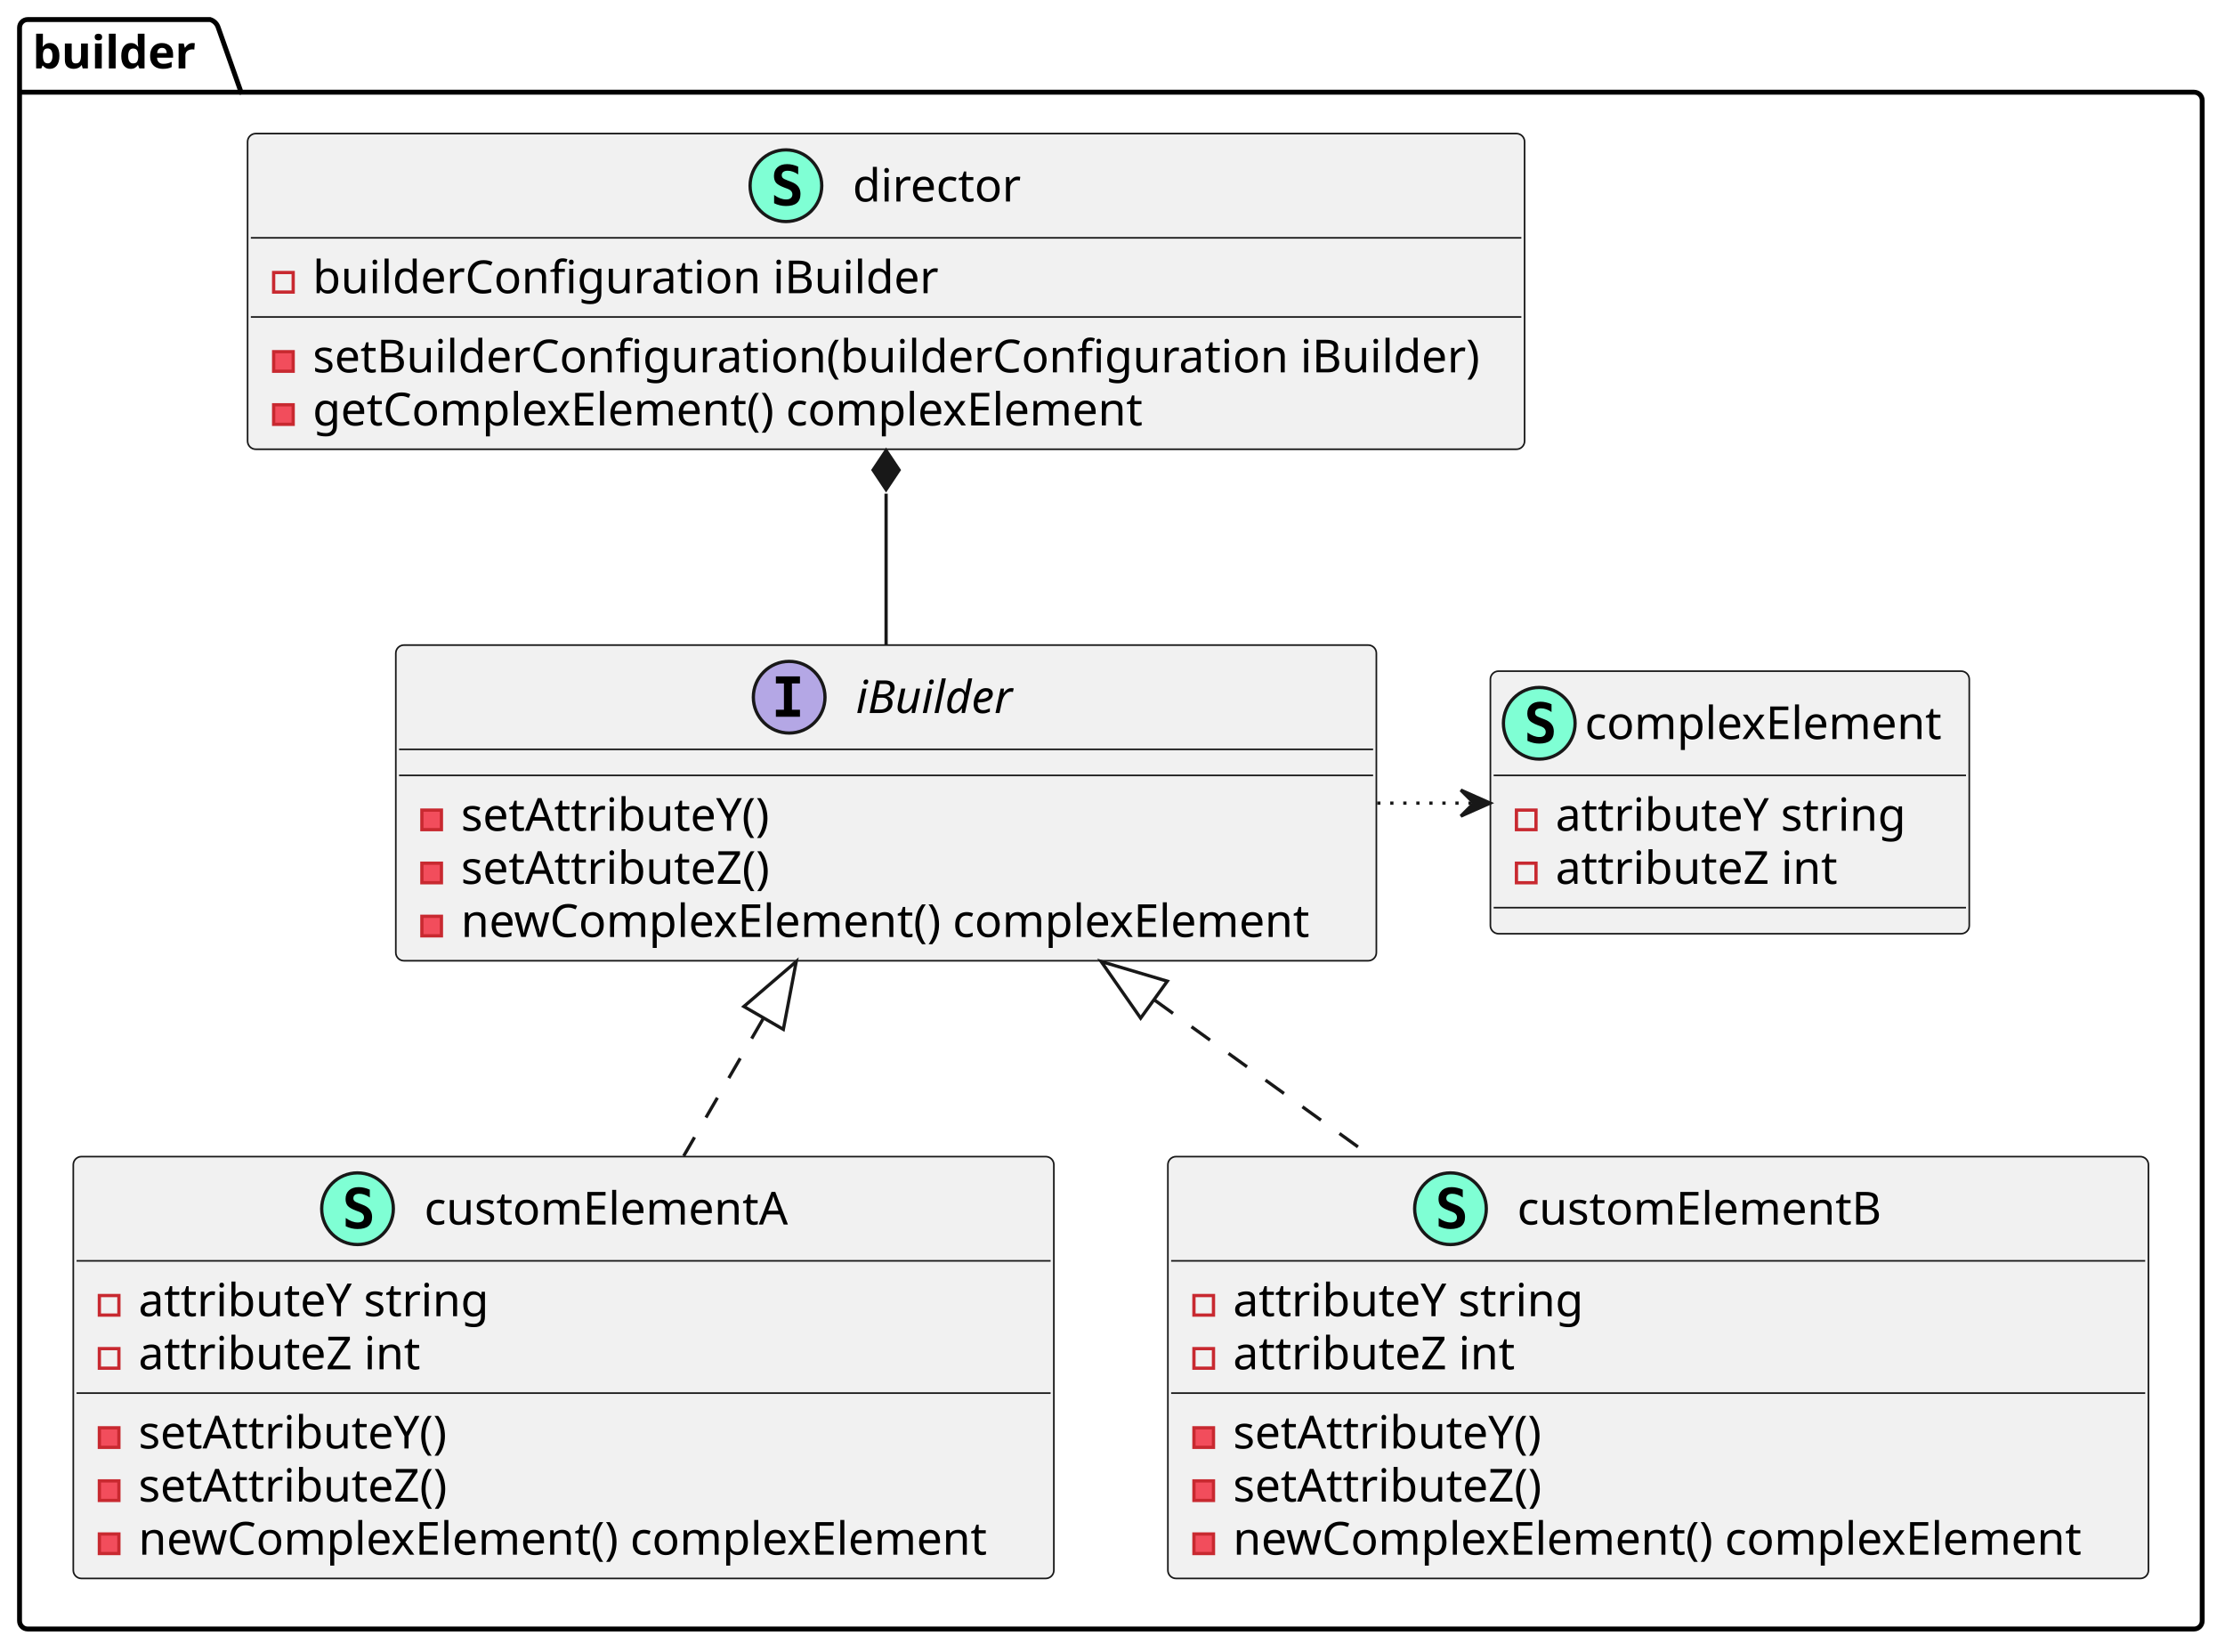
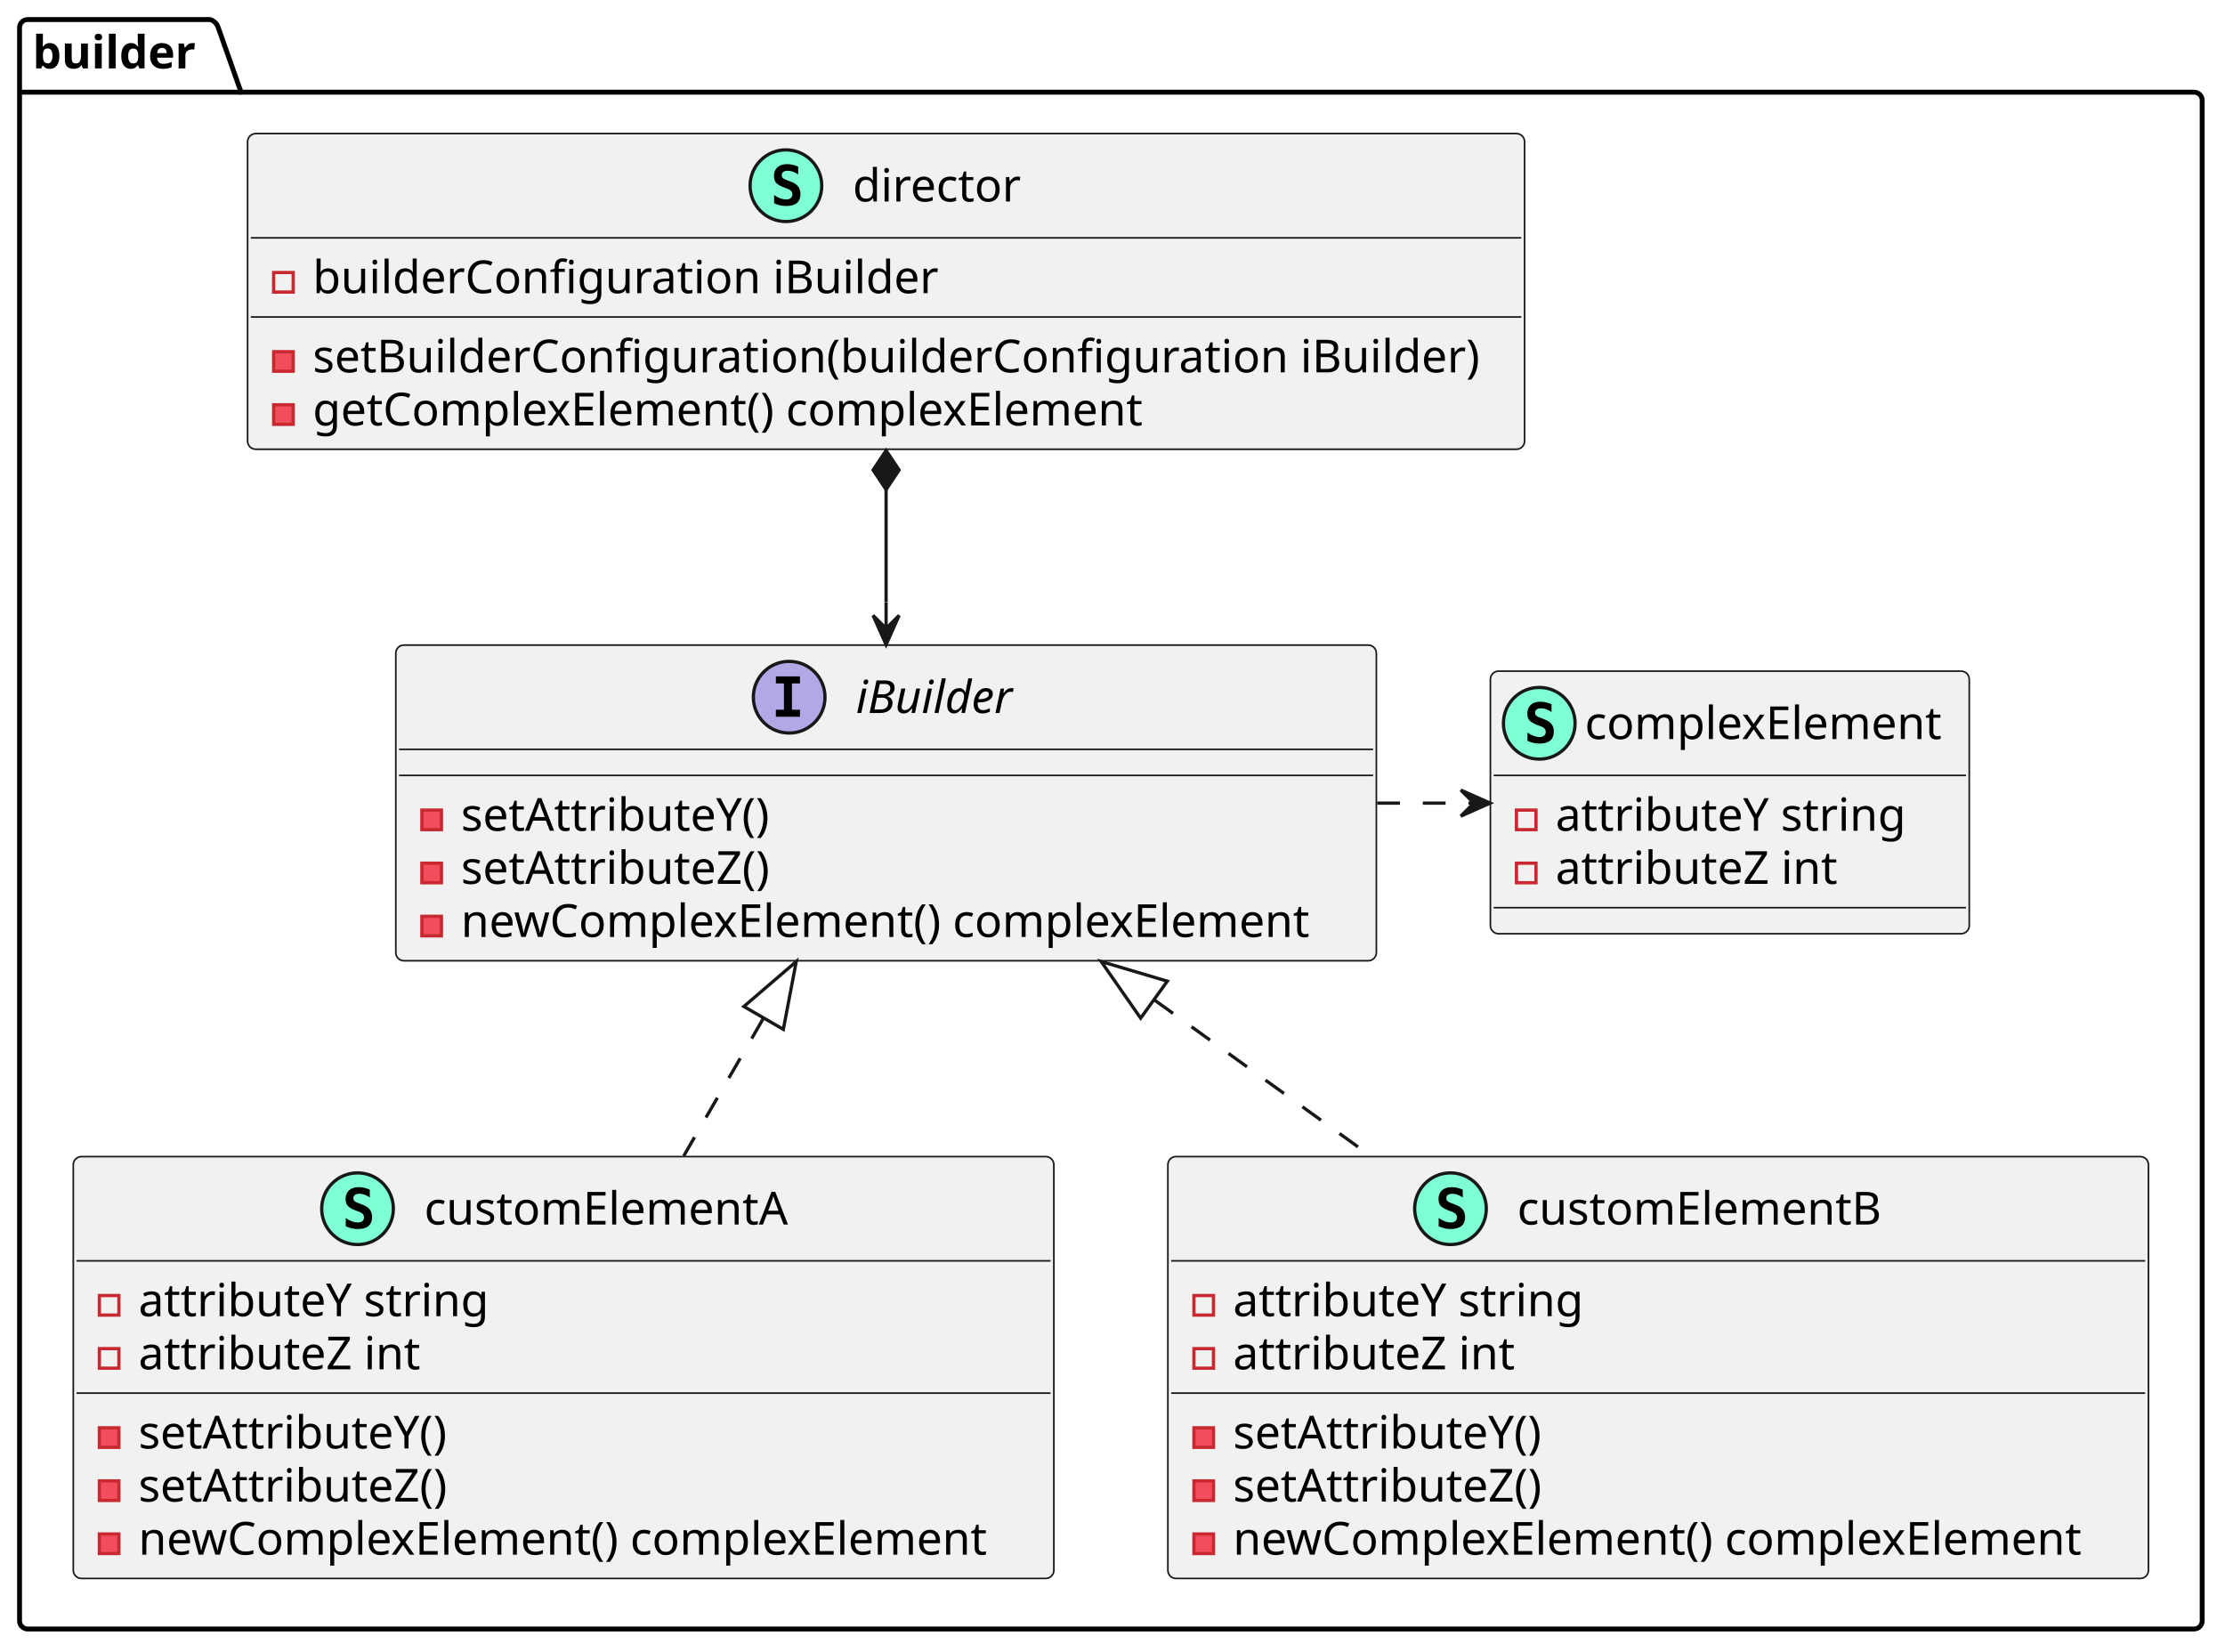
<svg xmlns="http://www.w3.org/2000/svg" contentStyleType="text/css" height="507px" preserveAspectRatio="none" style="width:683px;height:507px;background:#FFFFFF;" version="1.1" viewBox="0 0 683 507" width="683px" zoomAndPan="magnify">
  <defs />
  <g>
    <g id="cluster_builder">
      <path d="M8.5,6 L64.5,6 A3.75,3.75 0 0 1 67,8.5 L74,28.297 L673.5,28.297 A2.5,2.5 0 0 1 676,30.797 L676,497.5 A2.5,2.5 0 0 1 673.5,500 L8.5,500 A2.5,2.5 0 0 1 6,497.5 L6,8.5 A2.5,2.5 0 0 1 8.5,6 " fill="none" style="stroke:#000000;stroke-width:1.5;" />
      <line style="stroke:#000000;stroke-width:1.5;" x1="6" x2="74" y1="28.297" y2="28.297" />
      <text fill="#000000" font-family="sans-serif" font-size="14" font-weight="bold" lengthAdjust="spacing" textLength="55" x="10" y="20.995">builder</text>
    </g>
    <g id="elem_builder.customElementA">
      <rect codeLine="3" fill="#F1F1F1" height="129.484" id="builder.customElementA" rx="2.5" ry="2.5" style="stroke:#181818;stroke-width:0.5;" width="301" x="22.5" y="355" />
      <ellipse cx="109.75" cy="371" fill="#7FFFD4" rx="11" ry="11" style="stroke:#181818;stroke-width:1.0;" />
      <path d="M109.234,371.562 Q107.375,370.859 106.719,370.094 Q106.078,369.312 106.078,368 Q106.078,366.312 107.156,365.344 Q108.234,364.375 110.109,364.375 Q110.969,364.375 111.812,364.578 Q112.672,364.766 113.516,365.156 L113.516,367.547 Q112.734,366.984 111.906,366.703 Q111.094,366.406 110.297,366.406 Q109.422,366.406 108.938,366.766 Q108.469,367.125 108.469,367.781 Q108.469,368.297 108.812,368.641 Q109.156,368.969 110.25,369.375 L111.312,369.781 Q112.797,370.328 113.5,371.234 Q114.219,372.141 114.219,373.516 Q114.219,375.391 113.109,376.312 Q112,377.234 109.75,377.234 Q108.828,377.234 107.906,377.016 Q106.984,376.797 106.125,376.375 L106.125,373.844 Q107.094,374.531 108.016,374.875 Q108.938,375.219 109.828,375.219 Q110.734,375.219 111.234,374.812 Q111.734,374.391 111.734,373.656 Q111.734,373.094 111.391,372.688 Q111.062,372.266 110.438,372.016 L109.234,371.562 Z " fill="#000000" />
      <text fill="#000000" font-family="sans-serif" font-size="14" lengthAdjust="spacing" textLength="118" x="130.25" y="375.847">customElementA</text>
      <line style="stroke:#181818;stroke-width:0.5;" x1="23.5" x2="322.5" y1="387" y2="387" />
      <rect fill="none" height="6" style="stroke:#C82930;stroke-width:1.0;" width="6" x="30.5" y="397.648" />
      <text fill="#000000" font-family="sans-serif" font-size="14" lengthAdjust="spacing" textLength="110" x="42.5" y="403.995">attributeY string</text>
      <rect fill="none" height="6" style="stroke:#C82930;stroke-width:1.0;" width="6" x="30.5" y="413.945" />
      <text fill="#000000" font-family="sans-serif" font-size="14" lengthAdjust="spacing" textLength="89" x="42.5" y="420.292">attributeZ int</text>
      <line style="stroke:#181818;stroke-width:0.5;" x1="23.5" x2="322.5" y1="427.594" y2="427.594" />
      <rect fill="#F24D5C" height="6" style="stroke:#C82930;stroke-width:1.0;" width="6" x="30.5" y="438.242" />
      <text fill="#000000" font-family="sans-serif" font-size="14" lengthAdjust="spacing" textLength="100" x="42.5" y="444.589">setAttributeY()</text>
      <rect fill="#F24D5C" height="6" style="stroke:#C82930;stroke-width:1.0;" width="6" x="30.5" y="454.539" />
      <text fill="#000000" font-family="sans-serif" font-size="14" lengthAdjust="spacing" textLength="101" x="42.5" y="460.886">setAttributeZ()</text>
      <rect fill="#F24D5C" height="6" style="stroke:#C82930;stroke-width:1.0;" width="6" x="30.5" y="470.836" />
      <text fill="#000000" font-family="sans-serif" font-size="14" lengthAdjust="spacing" textLength="275" x="42.5" y="477.183">newComplexElement() complexElement</text>
    </g>
    <g id="elem_builder.customElementB">
      <rect codeLine="12" fill="#F1F1F1" height="129.484" id="builder.customElementB" rx="2.5" ry="2.5" style="stroke:#181818;stroke-width:0.5;" width="301" x="358.5" y="355" />
      <ellipse cx="445.25" cy="371" fill="#7FFFD4" rx="11" ry="11" style="stroke:#181818;stroke-width:1.0;" />
      <path d="M444.734,371.562 Q442.875,370.859 442.219,370.094 Q441.578,369.312 441.578,368 Q441.578,366.312 442.656,365.344 Q443.734,364.375 445.609,364.375 Q446.469,364.375 447.312,364.578 Q448.172,364.766 449.016,365.156 L449.016,367.547 Q448.234,366.984 447.406,366.703 Q446.594,366.406 445.797,366.406 Q444.922,366.406 444.438,366.766 Q443.969,367.125 443.969,367.781 Q443.969,368.297 444.312,368.641 Q444.656,368.969 445.75,369.375 L446.812,369.781 Q448.297,370.328 449,371.234 Q449.719,372.141 449.719,373.516 Q449.719,375.391 448.609,376.312 Q447.5,377.234 445.25,377.234 Q444.328,377.234 443.406,377.016 Q442.484,376.797 441.625,376.375 L441.625,373.844 Q442.594,374.531 443.516,374.875 Q444.438,375.219 445.328,375.219 Q446.234,375.219 446.734,374.812 Q447.234,374.391 447.234,373.656 Q447.234,373.094 446.891,372.688 Q446.562,372.266 445.938,372.016 L444.734,371.562 Z " fill="#000000" />
      <text fill="#000000" font-family="sans-serif" font-size="14" lengthAdjust="spacing" textLength="119" x="465.75" y="375.847">customElementB</text>
      <line style="stroke:#181818;stroke-width:0.5;" x1="359.5" x2="658.5" y1="387" y2="387" />
      <rect fill="none" height="6" style="stroke:#C82930;stroke-width:1.0;" width="6" x="366.5" y="397.648" />
      <text fill="#000000" font-family="sans-serif" font-size="14" lengthAdjust="spacing" textLength="110" x="378.5" y="403.995">attributeY string</text>
      <rect fill="none" height="6" style="stroke:#C82930;stroke-width:1.0;" width="6" x="366.5" y="413.945" />
      <text fill="#000000" font-family="sans-serif" font-size="14" lengthAdjust="spacing" textLength="89" x="378.5" y="420.292">attributeZ int</text>
      <line style="stroke:#181818;stroke-width:0.5;" x1="359.5" x2="658.5" y1="427.594" y2="427.594" />
      <rect fill="#F24D5C" height="6" style="stroke:#C82930;stroke-width:1.0;" width="6" x="366.5" y="438.242" />
      <text fill="#000000" font-family="sans-serif" font-size="14" lengthAdjust="spacing" textLength="100" x="378.5" y="444.589">setAttributeY()</text>
      <rect fill="#F24D5C" height="6" style="stroke:#C82930;stroke-width:1.0;" width="6" x="366.5" y="454.539" />
      <text fill="#000000" font-family="sans-serif" font-size="14" lengthAdjust="spacing" textLength="101" x="378.5" y="460.886">setAttributeZ()</text>
      <rect fill="#F24D5C" height="6" style="stroke:#C82930;stroke-width:1.0;" width="6" x="366.5" y="470.836" />
      <text fill="#000000" font-family="sans-serif" font-size="14" lengthAdjust="spacing" textLength="275" x="378.5" y="477.183">newComplexElement() complexElement</text>
    </g>
    <g id="elem_builder.director">
      <rect codeLine="21" fill="#F1F1F1" height="96.891" id="builder.director" rx="2.5" ry="2.5" style="stroke:#181818;stroke-width:0.5;" width="392" x="76" y="41" />
      <ellipse cx="241.25" cy="57" fill="#7FFFD4" rx="11" ry="11" style="stroke:#181818;stroke-width:1.0;" />
      <path d="M240.734,57.562 Q238.875,56.859 238.219,56.094 Q237.578,55.312 237.578,54 Q237.578,52.312 238.656,51.344 Q239.734,50.375 241.609,50.375 Q242.469,50.375 243.312,50.578 Q244.172,50.766 245.016,51.156 L245.016,53.547 Q244.234,52.984 243.406,52.703 Q242.594,52.406 241.797,52.406 Q240.922,52.406 240.438,52.766 Q239.969,53.125 239.969,53.781 Q239.969,54.297 240.312,54.641 Q240.656,54.969 241.75,55.375 L242.812,55.781 Q244.297,56.328 245,57.234 Q245.719,58.141 245.719,59.516 Q245.719,61.391 244.609,62.312 Q243.5,63.234 241.25,63.234 Q240.328,63.234 239.406,63.016 Q238.484,62.797 237.625,62.375 L237.625,59.844 Q238.594,60.531 239.516,60.875 Q240.438,61.219 241.328,61.219 Q242.234,61.219 242.734,60.812 Q243.234,60.391 243.234,59.656 Q243.234,59.094 242.891,58.688 Q242.562,58.266 241.938,58.016 L240.734,57.562 Z " fill="#000000" />
      <text fill="#000000" font-family="sans-serif" font-size="14" lengthAdjust="spacing" textLength="53" x="261.75" y="61.847">director</text>
      <line style="stroke:#181818;stroke-width:0.5;" x1="77" x2="467" y1="73" y2="73" />
      <rect fill="none" height="6" style="stroke:#C82930;stroke-width:1.0;" width="6" x="84" y="83.648" />
      <text fill="#000000" font-family="sans-serif" font-size="14" lengthAdjust="spacing" textLength="194" x="96" y="89.995">builderConfiguration iBuilder</text>
      <line style="stroke:#181818;stroke-width:0.5;" x1="77" x2="467" y1="97.297" y2="97.297" />
      <rect fill="#F24D5C" height="6" style="stroke:#C82930;stroke-width:1.0;" width="6" x="84" y="107.945" />
      <text fill="#000000" font-family="sans-serif" font-size="14" lengthAdjust="spacing" textLength="366" x="96" y="114.292">setBuilderConfiguration(builderConfiguration iBuilder)</text>
      <rect fill="#F24D5C" height="6" style="stroke:#C82930;stroke-width:1.0;" width="6" x="84" y="124.242" />
      <text fill="#000000" font-family="sans-serif" font-size="14" lengthAdjust="spacing" textLength="269" x="96" y="130.589">getComplexElement() complexElement</text>
    </g>
    <g id="elem_builder.iBuilder">
      <rect codeLine="28" fill="#F1F1F1" height="96.891" id="builder.iBuilder" rx="2.5" ry="2.5" style="stroke:#181818;stroke-width:0.5;" width="301" x="121.5" y="198" />
      <ellipse cx="242.25" cy="214" fill="#B4A7E5" rx="11" ry="11" style="stroke:#181818;stroke-width:1.0;" />
      <path d="M238.172,209.766 L238.172,207.609 L245.562,207.609 L245.562,209.766 L243.094,209.766 L243.094,217.844 L245.562,217.844 L245.562,220 L238.172,220 L238.172,217.844 L240.641,217.844 L240.641,209.766 L238.172,209.766 Z " fill="#000000" />
      <text fill="#000000" font-family="sans-serif" font-size="14" font-style="italic" lengthAdjust="spacing" textLength="51" x="262.75" y="218.847">iBuilder</text>
      <line style="stroke:#181818;stroke-width:0.5;" x1="122.5" x2="421.5" y1="230" y2="230" />
      <line style="stroke:#181818;stroke-width:0.5;" x1="122.5" x2="421.5" y1="238" y2="238" />
      <rect fill="#F24D5C" height="6" style="stroke:#C82930;stroke-width:1.0;" width="6" x="129.5" y="248.648" />
      <text fill="#000000" font-family="sans-serif" font-size="14" lengthAdjust="spacing" textLength="100" x="141.5" y="254.995">setAttributeY()</text>
      <rect fill="#F24D5C" height="6" style="stroke:#C82930;stroke-width:1.0;" width="6" x="129.5" y="264.945" />
      <text fill="#000000" font-family="sans-serif" font-size="14" lengthAdjust="spacing" textLength="101" x="141.5" y="271.292">setAttributeZ()</text>
      <rect fill="#F24D5C" height="6" style="stroke:#C82930;stroke-width:1.0;" width="6" x="129.5" y="281.242" />
      <text fill="#000000" font-family="sans-serif" font-size="14" lengthAdjust="spacing" textLength="275" x="141.5" y="287.589">newComplexElement() complexElement</text>
    </g>
    <g id="elem_builder.complexElement">
      <rect codeLine="34" fill="#F1F1F1" height="80.594" id="builder.complexElement" rx="2.5" ry="2.5" style="stroke:#181818;stroke-width:0.5;" width="147" x="457.5" y="206" />
      <ellipse cx="472.5" cy="222" fill="#7FFFD4" rx="11" ry="11" style="stroke:#181818;stroke-width:1.0;" />
      <path d="M471.984,222.562 Q470.125,221.859 469.469,221.094 Q468.828,220.312 468.828,219 Q468.828,217.312 469.906,216.344 Q470.984,215.375 472.859,215.375 Q473.719,215.375 474.562,215.578 Q475.422,215.766 476.266,216.156 L476.266,218.547 Q475.484,217.984 474.656,217.703 Q473.844,217.406 473.047,217.406 Q472.172,217.406 471.688,217.766 Q471.219,218.125 471.219,218.781 Q471.219,219.297 471.562,219.641 Q471.906,219.969 473,220.375 L474.062,220.781 Q475.547,221.328 476.25,222.234 Q476.969,223.141 476.969,224.516 Q476.969,226.391 475.859,227.312 Q474.75,228.234 472.5,228.234 Q471.578,228.234 470.656,228.016 Q469.734,227.797 468.875,227.375 L468.875,224.844 Q469.844,225.531 470.766,225.875 Q471.688,226.219 472.578,226.219 Q473.484,226.219 473.984,225.812 Q474.484,225.391 474.484,224.656 Q474.484,224.094 474.141,223.688 Q473.812,223.266 473.188,223.016 L471.984,222.562 Z " fill="#000000" />
      <text fill="#000000" font-family="sans-serif" font-size="14" lengthAdjust="spacing" textLength="115" x="486.5" y="226.847">complexElement</text>
      <line style="stroke:#181818;stroke-width:0.5;" x1="458.5" x2="603.5" y1="238" y2="238" />
      <rect fill="none" height="6" style="stroke:#C82930;stroke-width:1.0;" width="6" x="465.5" y="248.648" />
      <text fill="#000000" font-family="sans-serif" font-size="14" lengthAdjust="spacing" textLength="110" x="477.5" y="254.995">attributeY string</text>
      <rect fill="none" height="6" style="stroke:#C82930;stroke-width:1.0;" width="6" x="465.5" y="264.945" />
      <text fill="#000000" font-family="sans-serif" font-size="14" lengthAdjust="spacing" textLength="89" x="477.5" y="271.292">attributeZ int</text>
      <line style="stroke:#181818;stroke-width:0.5;" x1="458.5" x2="603.5" y1="278.594" y2="278.594" />
    </g>
    <g id="link_builder.director_builder.iBuilder">
-       <path codeLine="41" d="M272,151.51 C272,166.92 272,183.25 272,197.89 " fill="none" id="builder.director-backto-builder.iBuilder" style="stroke:#181818;stroke-width:1.0;" />
+       <path codeLine="41" d="M272,150.27 C272,150.27 272,173.89 272,184.83 " fill="none" id="builder.director-builder.iBuilder" style="stroke:#181818;stroke-width:1.0;" />
      <polygon fill="#181818" points="272,138.27,268,144.27,272,150.27,276,144.27,272,138.27" style="stroke:#181818;stroke-width:1.0;" />
+       <polygon fill="#181818" points="272,197.89,276,188.89,272,192.89,268,188.89,272,197.89" style="stroke:#181818;stroke-width:1.0;" />
+       <line style="stroke:#181818;stroke-width:1.0;" x1="272" x2="272" y1="192.89" y2="184.89" />
    </g>
    <g id="link_builder.iBuilder_builder.customElementA">
      <path codeLine="47" d="M234.24,312.72 C226.25,326.52 217.83,341.07 209.87,354.82 " fill="none" id="builder.iBuilder-backto-builder.customElementA" style="stroke:#181818;stroke-width:1.0;stroke-dasharray:7.0,7.0;" />
      <polygon fill="none" points="228.34,308.93,244.42,295.13,240.46,315.95,228.34,308.93" style="stroke:#181818;stroke-width:1.0;" />
    </g>
    <g id="link_builder.iBuilder_builder.customElementB">
      <path codeLine="48" d="M354.4,306.95 C375.83,322.42 399.01,339.14 420.74,354.82 " fill="none" id="builder.iBuilder-backto-builder.customElementB" style="stroke:#181818;stroke-width:1.0;stroke-dasharray:7.0,7.0;" />
      <polygon fill="none" points="350.14,312.51,338.02,295.13,358.33,301.16,350.14,312.51" style="stroke:#181818;stroke-width:1.0;" />
    </g>
    <g id="link_builder.iBuilder_builder.complexElement">
-       <path codeLine="52" d="M422.75,246.5 C432.59,246.5 442.43,246.5 452.27,246.5 " fill="none" id="builder.iBuilder-to-builder.complexElement" style="stroke:#181818;stroke-width:1.0;stroke-dasharray:1.0,3.0;" />
+       <path codeLine="51" d="M422.75,246.5 C432.59,246.5 442.43,246.5 452.27,246.5 " fill="none" id="builder.iBuilder-to-builder.complexElement" style="stroke:#181818;stroke-width:1.0;stroke-dasharray:7.0,7.0;" />
      <polygon fill="#181818" points="457.42,246.5,448.42,242.5,452.42,246.5,448.42,250.5,457.42,246.5" style="stroke:#181818;stroke-width:1.0;" />
    </g>
  </g>
</svg>
